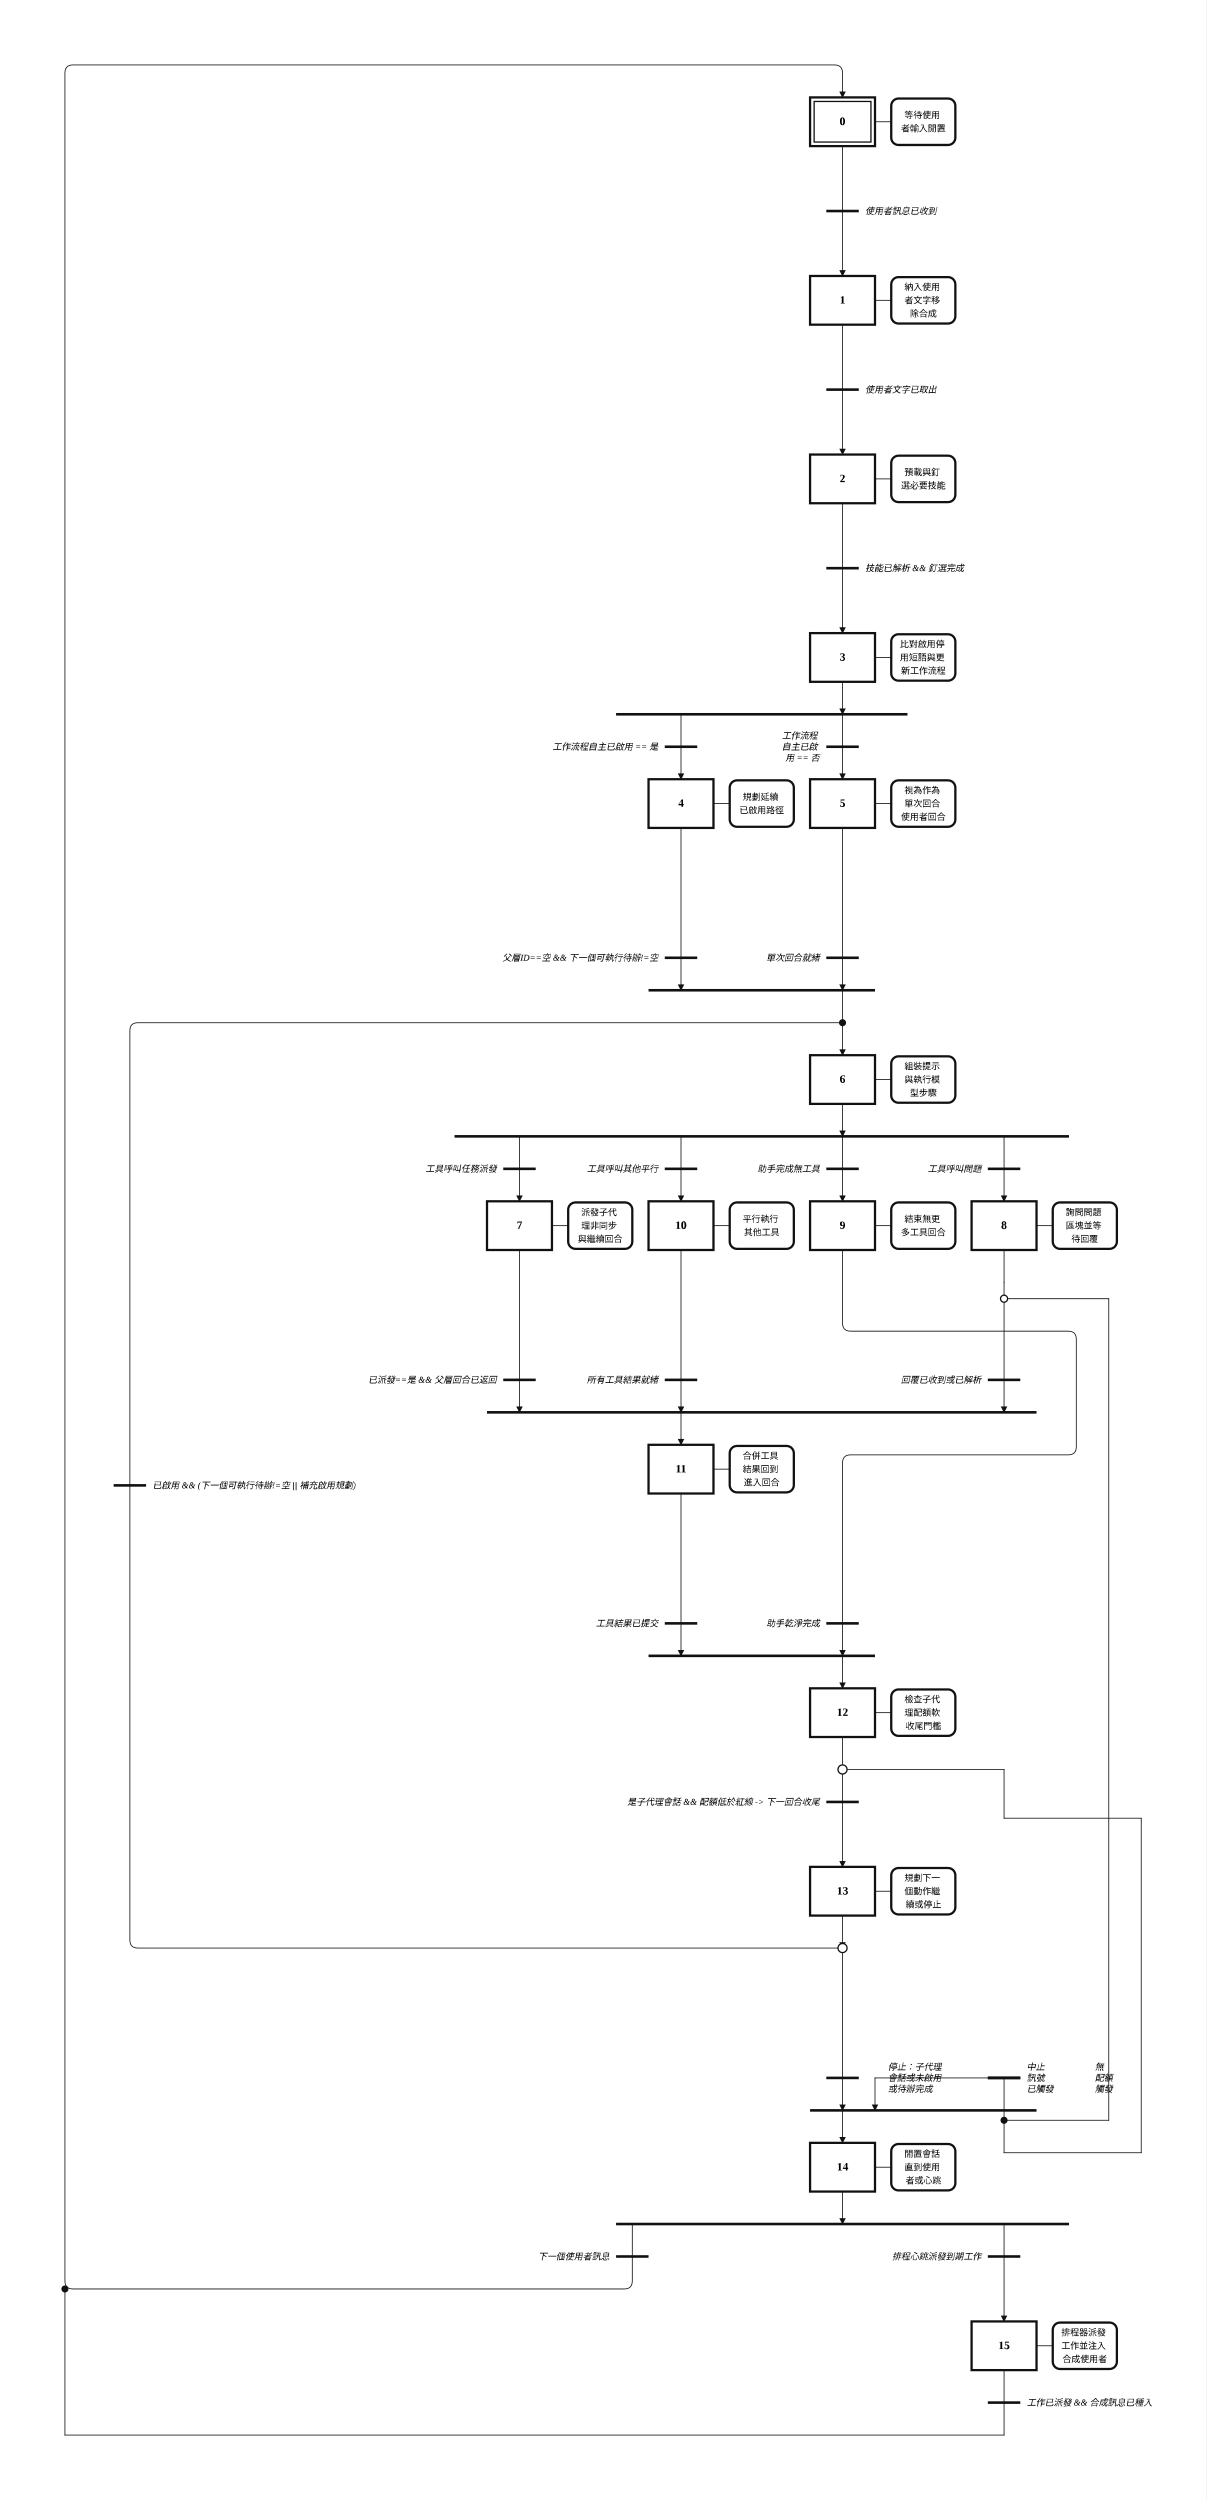
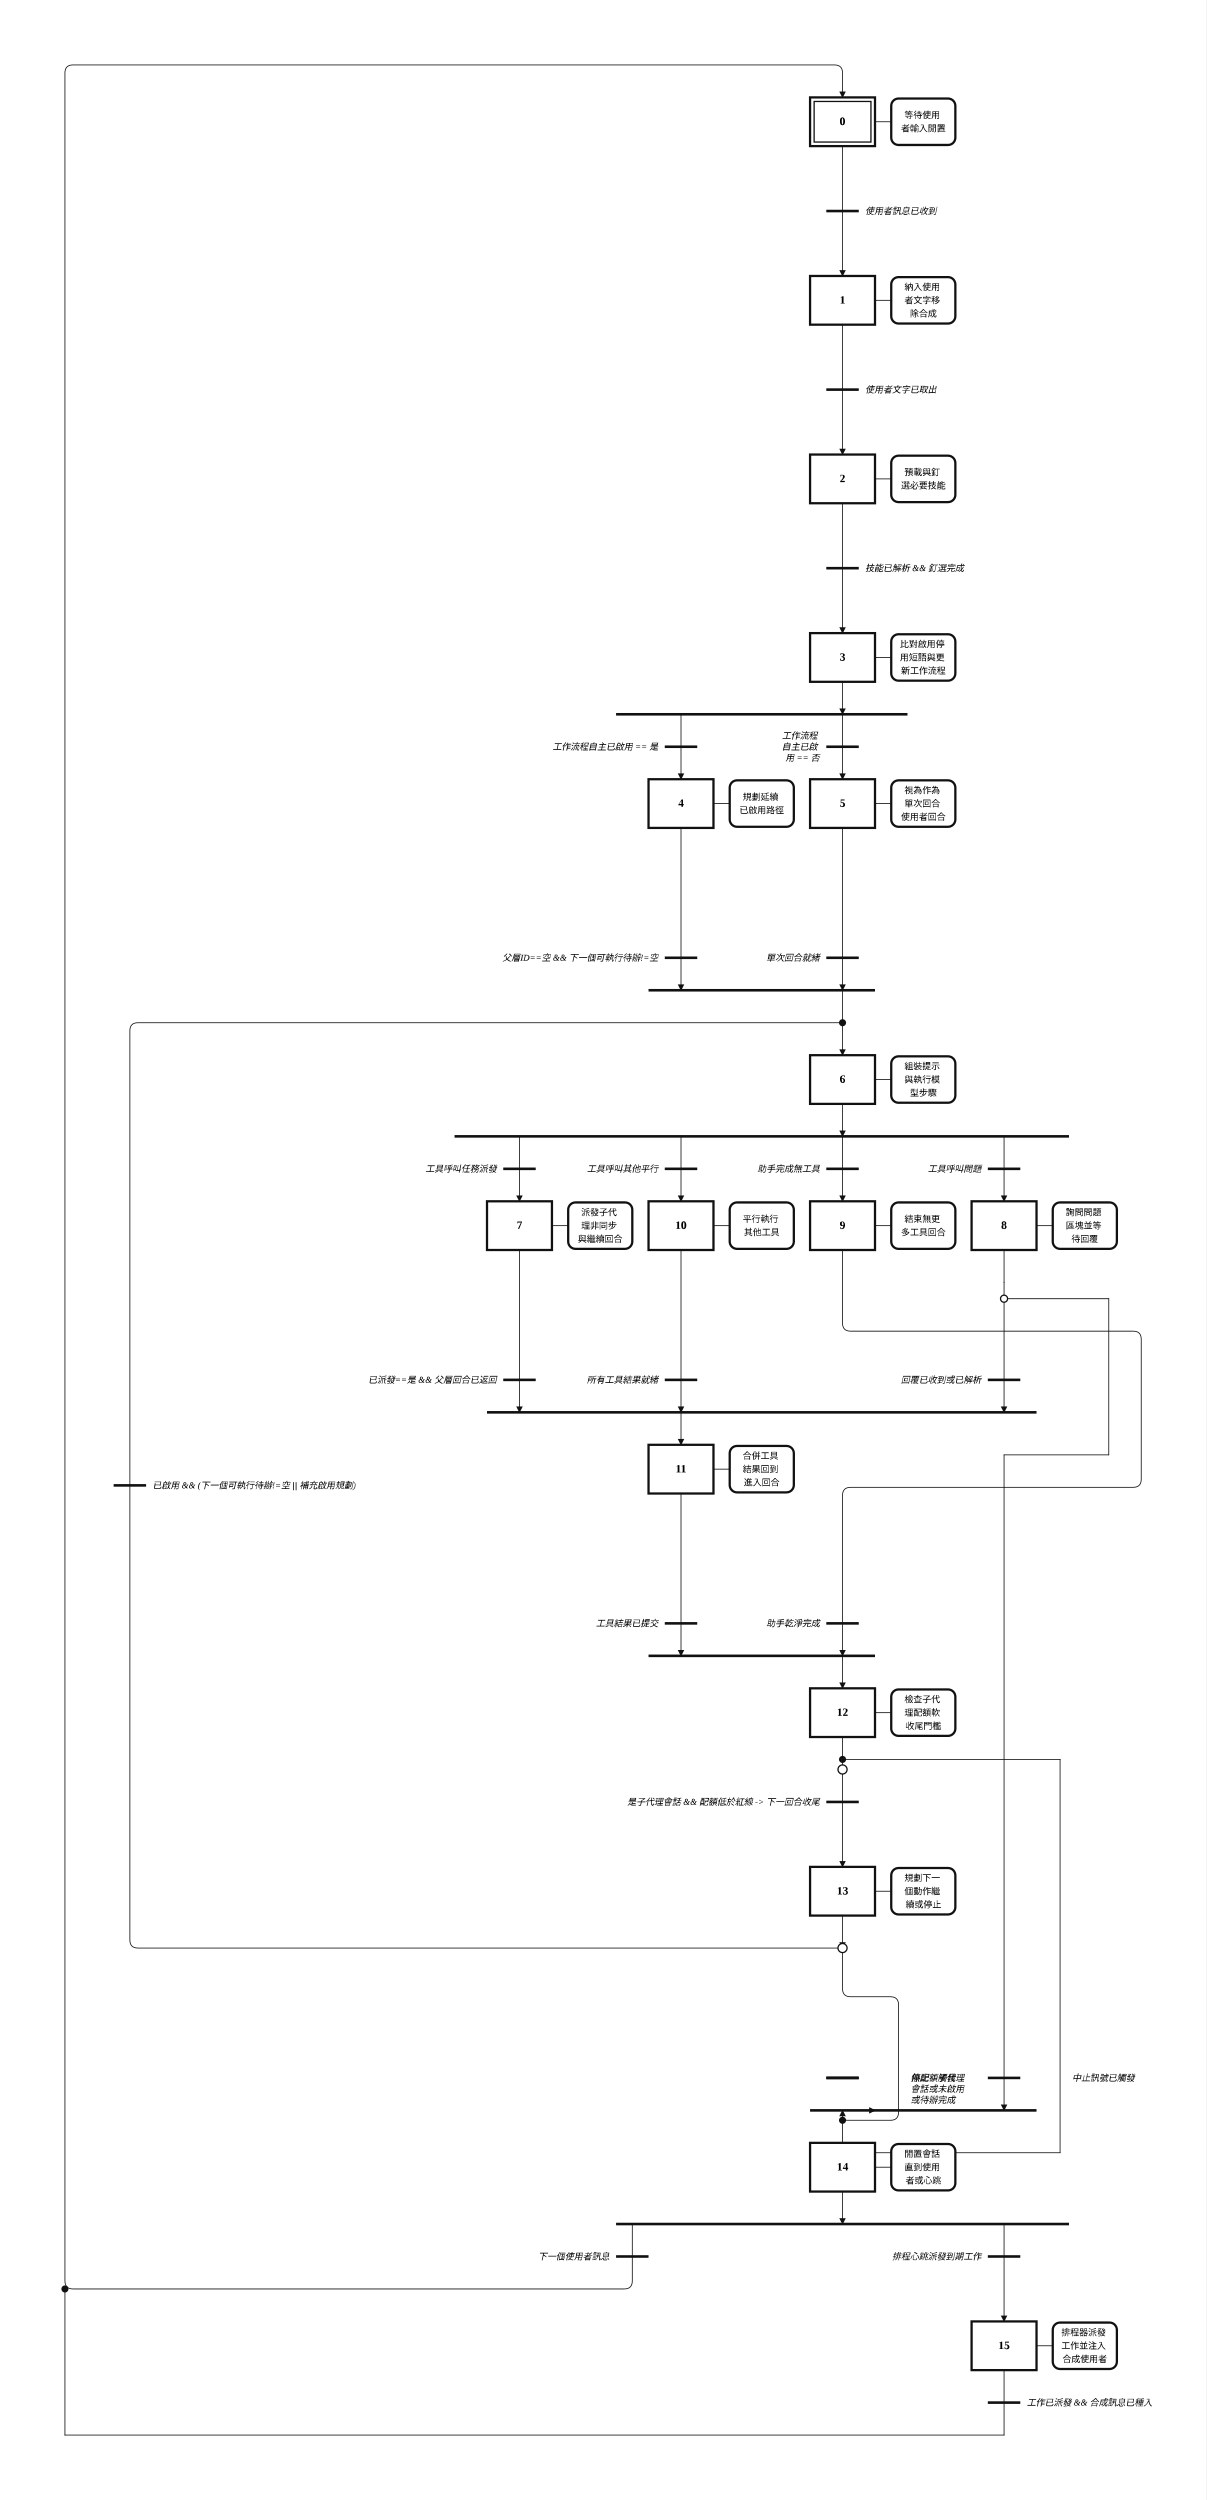
<svg xmlns="http://www.w3.org/2000/svg" width="1486" height="3080" viewBox="-32.00 -2.00 74.30 154.00" role="img">
  <style>
.step{fill:#fff;stroke:#111;stroke-width:.14}.step-inner{fill:none;stroke:#111;stroke-width:.08}
.action{fill:#fff;stroke:#111;stroke-width:.14}.gate{stroke:#111;stroke-width:.16}
.edge{fill:none;stroke:#111;stroke-width:.05;stroke-linecap:round;stroke-linejoin:round}.edge-arrow{marker-end:url(#arrow)}
.flyover-mask{stroke:#fff;stroke-width:.12;stroke-linecap:round}
.flyover{fill:none;stroke:#111;stroke-width:.05;stroke-linecap:round}
.junction{fill:#111;stroke:#111;stroke-width:0}.branch-junction{fill:#fff;stroke:#111;stroke-width:.08}
.assoc{stroke:#111;stroke-width:.05}.label{font:bold .7px 'Times New Roman', 'BiauKai', 'DFKai-SB', serif;text-anchor:middle;dominant-baseline:middle}
.action-label{font:.55px 'Times New Roman', 'BiauKai', 'DFKai-SB', serif;text-anchor:middle;dominant-baseline:middle}.gate-label{font:italic .55px 'Times New Roman', 'BiauKai', 'DFKai-SB', serif;text-anchor:start;dominant-baseline:middle}.gate-label-left{font:italic .55px 'Times New Roman', 'BiauKai', 'DFKai-SB', serif;text-anchor:end;dominant-baseline:middle}
</style>
  <defs>
    <marker id="arrow" markerWidth="0.4" markerHeight="0.4" refX="0.36" refY="0.2" orient="auto" markerUnits="userSpaceOnUse">
      <path d="M 0 0 L 0.4 0.2 L 0 0.4 z" fill="#111" />
    </marker>
  </defs>
  <rect x="-32.00" y="-2.00" width="74.30" height="154.00" fill="white" />
-   <path class="edge edge-arrow" d="M 19.90 118.00 L 19.90 128.00" />
+   <path class="edge edge-arrow" d="M 19.90 118.00 L 19.90 120.50 Q 19.90 121.00 20.40 121.00 L 22.85 121.00 Q 23.35 121.00 23.35 121.50 L 23.35 128.11 Q 23.35 128.61 22.85 128.61 L 20.21 128.61 Q 19.90 128.61 19.90 128.31 L 19.90 128.00" />
  <path class="edge" d="M 19.90 7.00 L 19.90 11.00" />
  <path class="edge edge-arrow" d="M 19.90 11.00 L 19.90 15.00" />
  <path class="edge" d="M 19.90 18.00 L 19.90 22.00" />
  <path class="edge edge-arrow" d="M 19.90 22.00 L 19.90 26.00" />
  <path class="edge" d="M 19.90 29.00 L 19.90 33.00" />
  <path class="edge edge-arrow" d="M 19.90 33.00 L 19.90 37.00" />
  <path class="edge edge-arrow" d="M 19.90 40.00 L 19.90 42.00" />
  <path class="edge edge-arrow" d="M 9.95 42.00 L 9.95 46.00" />
  <path class="edge edge-arrow" d="M 19.90 42.00 L 19.90 46.00" />
  <path class="edge edge-arrow" d="M 9.95 49.00 L 9.95 59.00" />
  <path class="edge edge-arrow" d="M 19.90 59.00 L 19.90 63.00" />
  <path class="edge edge-arrow" d="M 19.90 49.00 L 19.90 59.00" />
  <path class="edge edge-arrow" d="M 19.90 66.00 L 19.90 68.00" />
  <path class="edge edge-arrow" d="M 0.00 68.00 L 0.00 72.00" />
  <path class="edge edge-arrow" d="M 29.85 68.00 L 29.85 72.00" />
  <path class="edge edge-arrow" d="M 19.90 68.00 L 19.90 72.00" />
  <path class="edge edge-arrow" d="M 9.95 68.00 L 9.95 72.00" />
  <path class="edge edge-arrow" d="M 0.00 75.00 L 0.00 85.00" />
  <path class="edge edge-arrow" d="M 9.95 85.00 L 9.95 87.00" />
  <path class="edge" d="M 29.85 75.00 L 29.85 77.00" />
  <path class="edge edge-arrow" d="M 29.85 77.00 L 29.85 85.00" />
  <path class="edge" d="M 29.85 78.00 L 36.30 78.00" />
-   <path class="edge" d="M 36.30 78.00 L 36.30 128.61" />
-   <path class="edge" d="M 36.30 128.61 L 29.85 128.61" />
-   <path class="edge" d="M 29.85 128.61 L 29.85 128.00" />
-   <path class="edge edge-arrow" d="M 19.90 128.00 L 19.90 130.00" />
-   <path class="edge edge-arrow" d="M 19.90 75.00 L 19.90 79.50 Q 19.90 80.00 20.40 80.00 L 33.80 80.00 Q 34.30 80.00 34.30 80.50 L 34.30 87.12 Q 34.30 87.62 33.80 87.62 L 20.40 87.62 Q 19.90 87.62 19.90 88.12 L 19.90 100.00" />
+   <path class="edge" d="M 36.30 78.00 L 36.30 87.62" />
+   <path class="edge" d="M 36.30 87.62 L 29.85 87.62" />
+   <path class="edge edge-arrow" d="M 29.85 87.62 L 29.85 128.00" />
+   <path class="edge" d="M 19.90 128.61 L 19.90 130.00" />
+   <path class="edge edge-arrow" d="M 19.90 75.00 L 19.90 79.50 Q 19.90 80.00 20.40 80.00 L 37.80 80.00 Q 38.30 80.00 38.30 80.50 L 38.30 89.12 Q 38.30 89.62 37.80 89.62 L 20.40 89.62 Q 19.90 89.62 19.90 90.12 L 19.90 100.00" />
  <path class="edge edge-arrow" d="M 19.90 100.00 L 19.90 102.00" />
  <path class="edge edge-arrow" d="M 9.95 75.00 L 9.95 85.00" />
  <path class="edge edge-arrow" d="M 9.95 90.00 L 9.95 100.00" />
  <path class="edge" d="M 19.90 105.00 L 19.90 107.00" />
  <path class="edge" d="M 19.90 107.00 L 19.90 109.00" />
  <path class="edge edge-arrow" d="M 19.90 109.00 L 19.90 113.00" />
-   <path class="edge" d="M 19.90 107.00 L 29.85 107.00" />
-   <path class="edge" d="M 29.85 107.00 L 29.85 110.00" />
-   <path class="edge" d="M 29.85 110.00 L 38.30 110.00" />
-   <path class="edge" d="M 38.30 110.00 L 38.30 130.61" />
-   <path class="edge" d="M 38.30 130.61 L 29.85 130.61" />
-   <path class="edge" d="M 29.85 128.00 L 29.85 126.00" />
-   <path class="edge" d="M 29.85 130.61 L 29.85 128.61" />
-   <path class="edge" d="M 29.85 126.00 L 21.90 126.00" />
-   <path class="edge edge-arrow" d="M 21.90 126.00 L 21.90 128.00" />
+   <path class="edge" d="M 19.90 106.38 L 33.30 106.38" />
+   <path class="edge" d="M 33.30 106.38 L 33.30 130.61" />
+   <path class="edge" d="M 33.30 130.61 L 19.90 130.61" />
+   <path class="edge" d="M 19.90 130.61 L 19.90 130.00" />
+   <path class="edge edge-arrow" d="M 19.90 128.00 L 21.90 128.00" />
  <path class="edge edge-arrow" d="M 19.90 116.00 L 19.90 118.00" />
  <path class="edge" d="M 19.90 118.00 L -23.50 118.00 Q -24.00 118.00 -24.00 117.50 L -24.00 61.50 Q -24.00 61.00 -23.50 61.00 L 19.90 61.00" />
  <path class="edge edge-arrow" d="M 19.90 133.00 L 19.90 135.00" />
  <path class="edge edge-arrow" d="M 6.95 135.00 L 6.95 138.50 Q 6.95 139.00 6.45 139.00 L -27.50 139.00 Q -28.00 139.00 -28.00 138.50 L -28.00 2.50 Q -28.00 2.00 -27.50 2.00 L 19.40 2.00 Q 19.90 2.00 19.90 2.50 L 19.90 4.00" />
  <path class="edge edge-arrow" d="M 29.85 135.00 L 29.85 141.00" />
  <path class="edge" d="M 29.85 144.00 L 29.85 146.00" />
  <path class="edge" d="M 29.85 146.00 L 29.85 148.00" />
  <path class="edge" d="M 29.85 148.00 L -28.00 148.00" />
  <path class="edge" d="M -28.00 148.00 L -28.00 139.00" />
  <rect class="step" x="17.90" y="4.00" width="4.00" height="3.00" />
  <rect class="step-inner" x="18.15" y="4.25" width="3.50" height="2.50" />
  <text class="label" x="19.90" y="5.50">0</text>
  <rect class="step" x="17.90" y="15.00" width="4.00" height="3.00" />
  <text class="label" x="19.90" y="16.50">1</text>
  <rect class="step" x="17.90" y="26.00" width="4.00" height="3.00" />
  <text class="label" x="19.90" y="27.50">2</text>
  <rect class="step" x="17.90" y="37.00" width="4.00" height="3.00" />
  <text class="label" x="19.90" y="38.50">3</text>
  <rect class="step" x="7.95" y="46.00" width="4.00" height="3.00" />
  <text class="label" x="9.95" y="47.50">4</text>
  <rect class="step" x="17.90" y="46.00" width="4.00" height="3.00" />
  <text class="label" x="19.90" y="47.50">5</text>
  <rect class="step" x="17.90" y="63.00" width="4.00" height="3.00" />
  <text class="label" x="19.90" y="64.50">6</text>
  <rect class="step" x="-2.00" y="72.00" width="4.00" height="3.00" />
  <text class="label" x="0.00" y="73.50">7</text>
  <rect class="step" x="27.85" y="72.00" width="4.00" height="3.00" />
  <text class="label" x="29.85" y="73.50">8</text>
  <rect class="step" x="17.90" y="72.00" width="4.00" height="3.00" />
  <text class="label" x="19.90" y="73.50">9</text>
  <rect class="step" x="7.95" y="72.00" width="4.00" height="3.00" />
  <text class="label" x="9.95" y="73.50">10</text>
  <rect class="step" x="7.95" y="87.00" width="4.00" height="3.00" />
  <text class="label" x="9.95" y="88.50">11</text>
  <rect class="step" x="17.90" y="102.00" width="4.00" height="3.00" />
  <text class="label" x="19.90" y="103.50">12</text>
  <rect class="step" x="17.90" y="113.00" width="4.00" height="3.00" />
  <text class="label" x="19.90" y="114.50">13</text>
  <rect class="step" x="17.90" y="130.00" width="4.00" height="3.00" />
  <text class="label" x="19.90" y="131.50">14</text>
  <rect class="step" x="27.85" y="141.00" width="4.00" height="3.00" />
  <text class="label" x="29.85" y="142.50">15</text>
  <line class="assoc" x1="21.90" y1="5.50" x2="22.90" y2="5.50" />
  <rect class="action" x="22.90" y="4.07" width="3.95" height="2.86" rx="0.45" ry="0.45" />
  <text class="action-label" x="24.88" y="5.09">
    <tspan x="24.88" dy="0">等待使用</tspan>
    <tspan x="24.88" dy="0.82">者輸入閒置</tspan>
  </text>
  <line class="assoc" x1="21.90" y1="16.50" x2="22.90" y2="16.50" />
  <rect class="action" x="22.90" y="15.07" width="3.95" height="2.86" rx="0.45" ry="0.45" />
  <text class="action-label" x="24.88" y="15.68">
    <tspan x="24.88" dy="0">納入使用</tspan>
    <tspan x="24.88" dy="0.82">者文字移</tspan>
    <tspan x="24.88" dy="0.82">除合成</tspan>
  </text>
  <line class="assoc" x1="21.90" y1="27.50" x2="22.90" y2="27.50" />
  <rect class="action" x="22.90" y="26.07" width="3.95" height="2.86" rx="0.45" ry="0.45" />
  <text class="action-label" x="24.88" y="27.09">
    <tspan x="24.88" dy="0">預載與釘</tspan>
    <tspan x="24.88" dy="0.82">選必要技能</tspan>
  </text>
  <line class="assoc" x1="21.90" y1="38.50" x2="22.90" y2="38.50" />
  <rect class="action" x="22.90" y="37.07" width="3.95" height="2.86" rx="0.45" ry="0.45" />
  <text class="action-label" x="24.88" y="37.68">
    <tspan x="24.88" dy="0">比對啟用停</tspan>
    <tspan x="24.88" dy="0.82">用短語與更</tspan>
    <tspan x="24.88" dy="0.82">新工作流程</tspan>
  </text>
  <line class="assoc" x1="11.95" y1="47.50" x2="12.95" y2="47.50" />
  <rect class="action" x="12.95" y="46.07" width="3.95" height="2.86" rx="0.45" ry="0.45" />
  <text class="action-label" x="14.92" y="47.09">
    <tspan x="14.92" dy="0">規劃延續</tspan>
    <tspan x="14.92" dy="0.82">已啟用路徑</tspan>
  </text>
  <line class="assoc" x1="21.90" y1="47.50" x2="22.90" y2="47.50" />
  <rect class="action" x="22.90" y="46.07" width="3.95" height="2.86" rx="0.45" ry="0.45" />
  <text class="action-label" x="24.88" y="46.68">
    <tspan x="24.88" dy="0">視為作為</tspan>
    <tspan x="24.88" dy="0.82">單次回合</tspan>
    <tspan x="24.88" dy="0.82">使用者回合</tspan>
  </text>
  <line class="assoc" x1="21.90" y1="64.50" x2="22.90" y2="64.50" />
  <rect class="action" x="22.90" y="63.07" width="3.95" height="2.86" rx="0.45" ry="0.45" />
  <text class="action-label" x="24.88" y="63.68">
    <tspan x="24.88" dy="0">組裝提示</tspan>
    <tspan x="24.88" dy="0.82">與執行模</tspan>
    <tspan x="24.88" dy="0.82">型步驟</tspan>
  </text>
  <line class="assoc" x1="2.00" y1="73.50" x2="3.00" y2="73.50" />
  <rect class="action" x="3.00" y="72.07" width="3.95" height="2.86" rx="0.45" ry="0.45" />
  <text class="action-label" x="4.97" y="72.68">
    <tspan x="4.97" dy="0">派發子代</tspan>
    <tspan x="4.97" dy="0.82">理非同步</tspan>
    <tspan x="4.97" dy="0.82">與繼續回合</tspan>
  </text>
  <line class="assoc" x1="31.85" y1="73.50" x2="32.85" y2="73.50" />
  <rect class="action" x="32.85" y="72.07" width="3.95" height="2.86" rx="0.45" ry="0.45" />
  <text class="action-label" x="34.82" y="72.68">
    <tspan x="34.82" dy="0">詢問問題</tspan>
    <tspan x="34.82" dy="0.82">區塊並等</tspan>
    <tspan x="34.82" dy="0.82">待回覆</tspan>
  </text>
  <line class="assoc" x1="21.90" y1="73.50" x2="22.90" y2="73.50" />
  <rect class="action" x="22.90" y="72.07" width="3.95" height="2.86" rx="0.45" ry="0.45" />
  <text class="action-label" x="24.88" y="73.09">
    <tspan x="24.88" dy="0">結束無更</tspan>
    <tspan x="24.88" dy="0.82">多工具回合</tspan>
  </text>
  <line class="assoc" x1="11.95" y1="73.50" x2="12.95" y2="73.50" />
  <rect class="action" x="12.95" y="72.07" width="3.95" height="2.86" rx="0.45" ry="0.45" />
  <text class="action-label" x="14.92" y="73.09">
    <tspan x="14.92" dy="0">平行執行</tspan>
    <tspan x="14.92" dy="0.82">其他工具</tspan>
  </text>
  <line class="assoc" x1="11.95" y1="88.50" x2="12.95" y2="88.50" />
  <rect class="action" x="12.95" y="87.07" width="3.95" height="2.86" rx="0.45" ry="0.45" />
  <text class="action-label" x="14.92" y="87.68">
    <tspan x="14.92" dy="0">合併工具</tspan>
    <tspan x="14.92" dy="0.82">結果回到</tspan>
    <tspan x="14.92" dy="0.82">進入回合</tspan>
  </text>
  <line class="assoc" x1="21.90" y1="103.50" x2="22.90" y2="103.50" />
  <rect class="action" x="22.90" y="102.07" width="3.95" height="2.86" rx="0.45" ry="0.45" />
  <text class="action-label" x="24.88" y="102.68">
    <tspan x="24.88" dy="0">檢查子代</tspan>
    <tspan x="24.88" dy="0.82">理配額軟</tspan>
    <tspan x="24.88" dy="0.82">收尾門檻</tspan>
  </text>
  <line class="assoc" x1="21.90" y1="114.50" x2="22.90" y2="114.50" />
  <rect class="action" x="22.90" y="113.07" width="3.95" height="2.86" rx="0.45" ry="0.45" />
  <text class="action-label" x="24.88" y="113.68">
    <tspan x="24.88" dy="0">規劃下一</tspan>
    <tspan x="24.88" dy="0.82">個動作繼</tspan>
    <tspan x="24.88" dy="0.82">續或停止</tspan>
  </text>
  <line class="assoc" x1="21.90" y1="131.50" x2="22.90" y2="131.50" />
  <rect class="action" x="22.90" y="130.07" width="3.95" height="2.86" rx="0.45" ry="0.45" />
  <text class="action-label" x="24.88" y="130.68">
    <tspan x="24.88" dy="0">閒置會話</tspan>
    <tspan x="24.88" dy="0.82">直到使用</tspan>
    <tspan x="24.88" dy="0.82">者或心跳</tspan>
  </text>
  <line class="assoc" x1="31.85" y1="142.50" x2="32.85" y2="142.50" />
  <rect class="action" x="32.85" y="141.07" width="3.95" height="2.86" rx="0.45" ry="0.45" />
  <text class="action-label" x="34.82" y="141.68">
    <tspan x="34.82" dy="0">排程器派發</tspan>
    <tspan x="34.82" dy="0.82">工作並注入</tspan>
    <tspan x="34.82" dy="0.82">合成使用者</tspan>
  </text>
  <line class="gate" x1="18.90" y1="11.00" x2="20.90" y2="11.00" />
  <text class="gate-label" x="21.30" y="11.00">
    <tspan x="21.30" dy="0">使用者訊息已收到</tspan>
  </text>
  <line class="gate" x1="18.90" y1="22.00" x2="20.90" y2="22.00" />
  <text class="gate-label" x="21.30" y="22.00">
    <tspan x="21.30" dy="0">使用者文字已取出</tspan>
  </text>
  <line class="gate" x1="18.90" y1="33.00" x2="20.90" y2="33.00" />
  <text class="gate-label" x="21.30" y="33.00">
    <tspan x="21.30" dy="0">技能已解析 &amp;&amp; 釘選完成</tspan>
  </text>
  <line class="gate" x1="5.95" y1="42.00" x2="23.90" y2="42.00" />
  <line class="gate" x1="7.95" y1="59.00" x2="21.90" y2="59.00" />
  <line class="gate" x1="-4.00" y1="68.00" x2="33.85" y2="68.00" />
  <line class="gate" x1="-2.00" y1="85.00" x2="31.85" y2="85.00" />
  <line class="gate" x1="17.90" y1="128.00" x2="31.85" y2="128.00" />
  <line class="gate" x1="7.95" y1="100.00" x2="21.90" y2="100.00" />
  <line class="gate" x1="18.90" y1="109.00" x2="20.90" y2="109.00" />
  <text class="gate-label-left" x="18.50" y="109.00">
    <tspan x="18.50" dy="0">是子代理會話 &amp;&amp; 配額低於紅線 -&gt; 下一回合收尾</tspan>
  </text>
  <circle class="branch-junction" cx="19.90" cy="118.00" r="0.28" />
  <line class="gate" x1="5.95" y1="135.00" x2="33.85" y2="135.00" />
  <line class="gate" x1="28.85" y1="146.00" x2="30.85" y2="146.00" />
  <text class="gate-label" x="31.25" y="146.00">
    <tspan x="31.25" dy="0">工作已派發 &amp;&amp; 合成訊息已種入</tspan>
  </text>
  <line class="gate" x1="8.95" y1="44.00" x2="10.95" y2="44.00" />
  <text class="gate-label-left" x="8.55" y="44.00">
    <tspan x="8.55" dy="0">工作流程自主已啟用 == 是</tspan>
  </text>
  <line class="gate" x1="18.90" y1="44.00" x2="20.90" y2="44.00" />
  <text class="gate-label-left" x="18.50" y="43.32">
    <tspan x="18.50" dy="0">工作流程</tspan>
    <tspan x="18.50" dy="0.68">自主已啟</tspan>
    <tspan x="18.50" dy="0.68">用 == 否</tspan>
  </text>
  <line class="gate" x1="8.95" y1="57.00" x2="10.95" y2="57.00" />
  <text class="gate-label-left" x="8.55" y="57.00">
    <tspan x="8.55" dy="0">父層ID==空 &amp;&amp; 下一個可執行待辦!=空</tspan>
  </text>
  <line class="gate" x1="18.90" y1="57.00" x2="20.90" y2="57.00" />
  <text class="gate-label-left" x="18.50" y="57.00">
    <tspan x="18.50" dy="0">單次回合就緒</tspan>
  </text>
  <line class="gate" x1="-1.00" y1="70.00" x2="1.00" y2="70.00" />
  <text class="gate-label-left" x="-1.40" y="70.00">
    <tspan x="-1.40" dy="0">工具呼叫任務派發</tspan>
  </text>
  <line class="gate" x1="28.85" y1="70.00" x2="30.85" y2="70.00" />
  <text class="gate-label-left" x="28.45" y="70.00">
    <tspan x="28.45" dy="0">工具呼叫問題</tspan>
  </text>
  <line class="gate" x1="18.90" y1="70.00" x2="20.90" y2="70.00" />
  <text class="gate-label-left" x="18.50" y="70.00">
    <tspan x="18.50" dy="0">助手完成無工具</tspan>
  </text>
  <line class="gate" x1="8.95" y1="70.00" x2="10.95" y2="70.00" />
  <text class="gate-label-left" x="8.55" y="70.00">
    <tspan x="8.55" dy="0">工具呼叫其他平行</tspan>
  </text>
  <line class="gate" x1="-1.00" y1="83.00" x2="1.00" y2="83.00" />
  <text class="gate-label-left" x="-1.40" y="83.00">
    <tspan x="-1.40" dy="0">已派發==是 &amp;&amp; 父層回合已返回</tspan>
  </text>
  <line class="gate" x1="28.85" y1="83.00" x2="30.85" y2="83.00" />
  <text class="gate-label-left" x="28.45" y="83.00">
    <tspan x="28.45" dy="0">回覆已收到或已解析</tspan>
  </text>
  <line class="gate" x1="28.85" y1="126.00" x2="30.85" y2="126.00" />
-   <text class="gate-label" x="31.25" y="125.32">
-     <tspan x="31.25" dy="0">中止</tspan>
-     <tspan x="31.25" dy="0.68">訊號</tspan>
-     <tspan x="31.25" dy="0.68">已觸發</tspan>
+   <text class="gate-label" x="34.05" y="126.00">
+     <tspan x="34.05" dy="0">中止訊號已觸發</tspan>
  </text>
  <line class="gate" x1="18.90" y1="98.00" x2="20.90" y2="98.00" />
  <text class="gate-label-left" x="18.50" y="98.00">
    <tspan x="18.50" dy="0">助手乾淨完成</tspan>
  </text>
  <line class="gate" x1="8.95" y1="83.00" x2="10.95" y2="83.00" />
  <text class="gate-label-left" x="8.55" y="83.00">
    <tspan x="8.55" dy="0">所有工具結果就緒</tspan>
  </text>
  <line class="gate" x1="8.95" y1="98.00" x2="10.95" y2="98.00" />
  <text class="gate-label-left" x="8.55" y="98.00">
    <tspan x="8.55" dy="0">工具結果已提交</tspan>
  </text>
-   <line class="gate" x1="28.85" y1="126.00" x2="30.85" y2="126.00" />
-   <text class="gate-label" x="35.45" y="125.32">
-     <tspan x="35.45" dy="0">無</tspan>
-     <tspan x="35.45" dy="0.68">配額</tspan>
-     <tspan x="35.45" dy="0.68">觸發</tspan>
+   <line class="gate" x1="18.90" y1="126.00" x2="20.90" y2="126.00" />
+   <text class="gate-label" x="24.10" y="126.00">
+     <tspan x="24.10" dy="0">無配額觸發</tspan>
  </text>
  <line class="gate" x1="-25.00" y1="89.50" x2="-23.00" y2="89.50" />
  <text class="gate-label" x="-22.60" y="89.50">
    <tspan x="-22.60" dy="0">已啟用 &amp;&amp; (下一個可執行待辦!=空 || 補充啟用規劃)</tspan>
  </text>
  <line class="gate" x1="18.90" y1="126.00" x2="20.90" y2="126.00" />
-   <text class="gate-label" x="22.70" y="125.32">
-     <tspan x="22.70" dy="0">停止：子代理</tspan>
-     <tspan x="22.70" dy="0.68">會話或未啟用</tspan>
-     <tspan x="22.70" dy="0.68">或待辦完成</tspan>
+   <text class="gate-label" x="24.10" y="126.00">
+     <tspan x="24.10" dy="0">停止：子代理</tspan>
+     <tspan x="24.10" dy="0.68">會話或未啟用</tspan>
+     <tspan x="24.10" dy="0.68">或待辦完成</tspan>
  </text>
  <line class="gate" x1="5.95" y1="137.00" x2="7.95" y2="137.00" />
  <text class="gate-label-left" x="5.55" y="137.00">
    <tspan x="5.55" dy="0">下一個使用者訊息</tspan>
  </text>
  <line class="gate" x1="28.85" y1="137.00" x2="30.85" y2="137.00" />
  <text class="gate-label-left" x="28.45" y="137.00">
    <tspan x="28.45" dy="0">排程心跳派發到期工作</tspan>
  </text>
+   <circle class="junction" cx="19.90" cy="128.61" r="0.22" />
  <circle class="junction" cx="19.90" cy="61.00" r="0.22" />
  <circle class="branch-junction" cx="29.85" cy="78.00" r="0.22" />
-   <circle class="junction" cx="29.85" cy="128.61" r="0.22" />
+   <circle class="junction" cx="19.90" cy="106.38" r="0.22" />
  <circle class="junction" cx="-28.00" cy="139.00" r="0.22" />
  <circle class="branch-junction" cx="19.90" cy="107.00" r="0.28" />
</svg>
